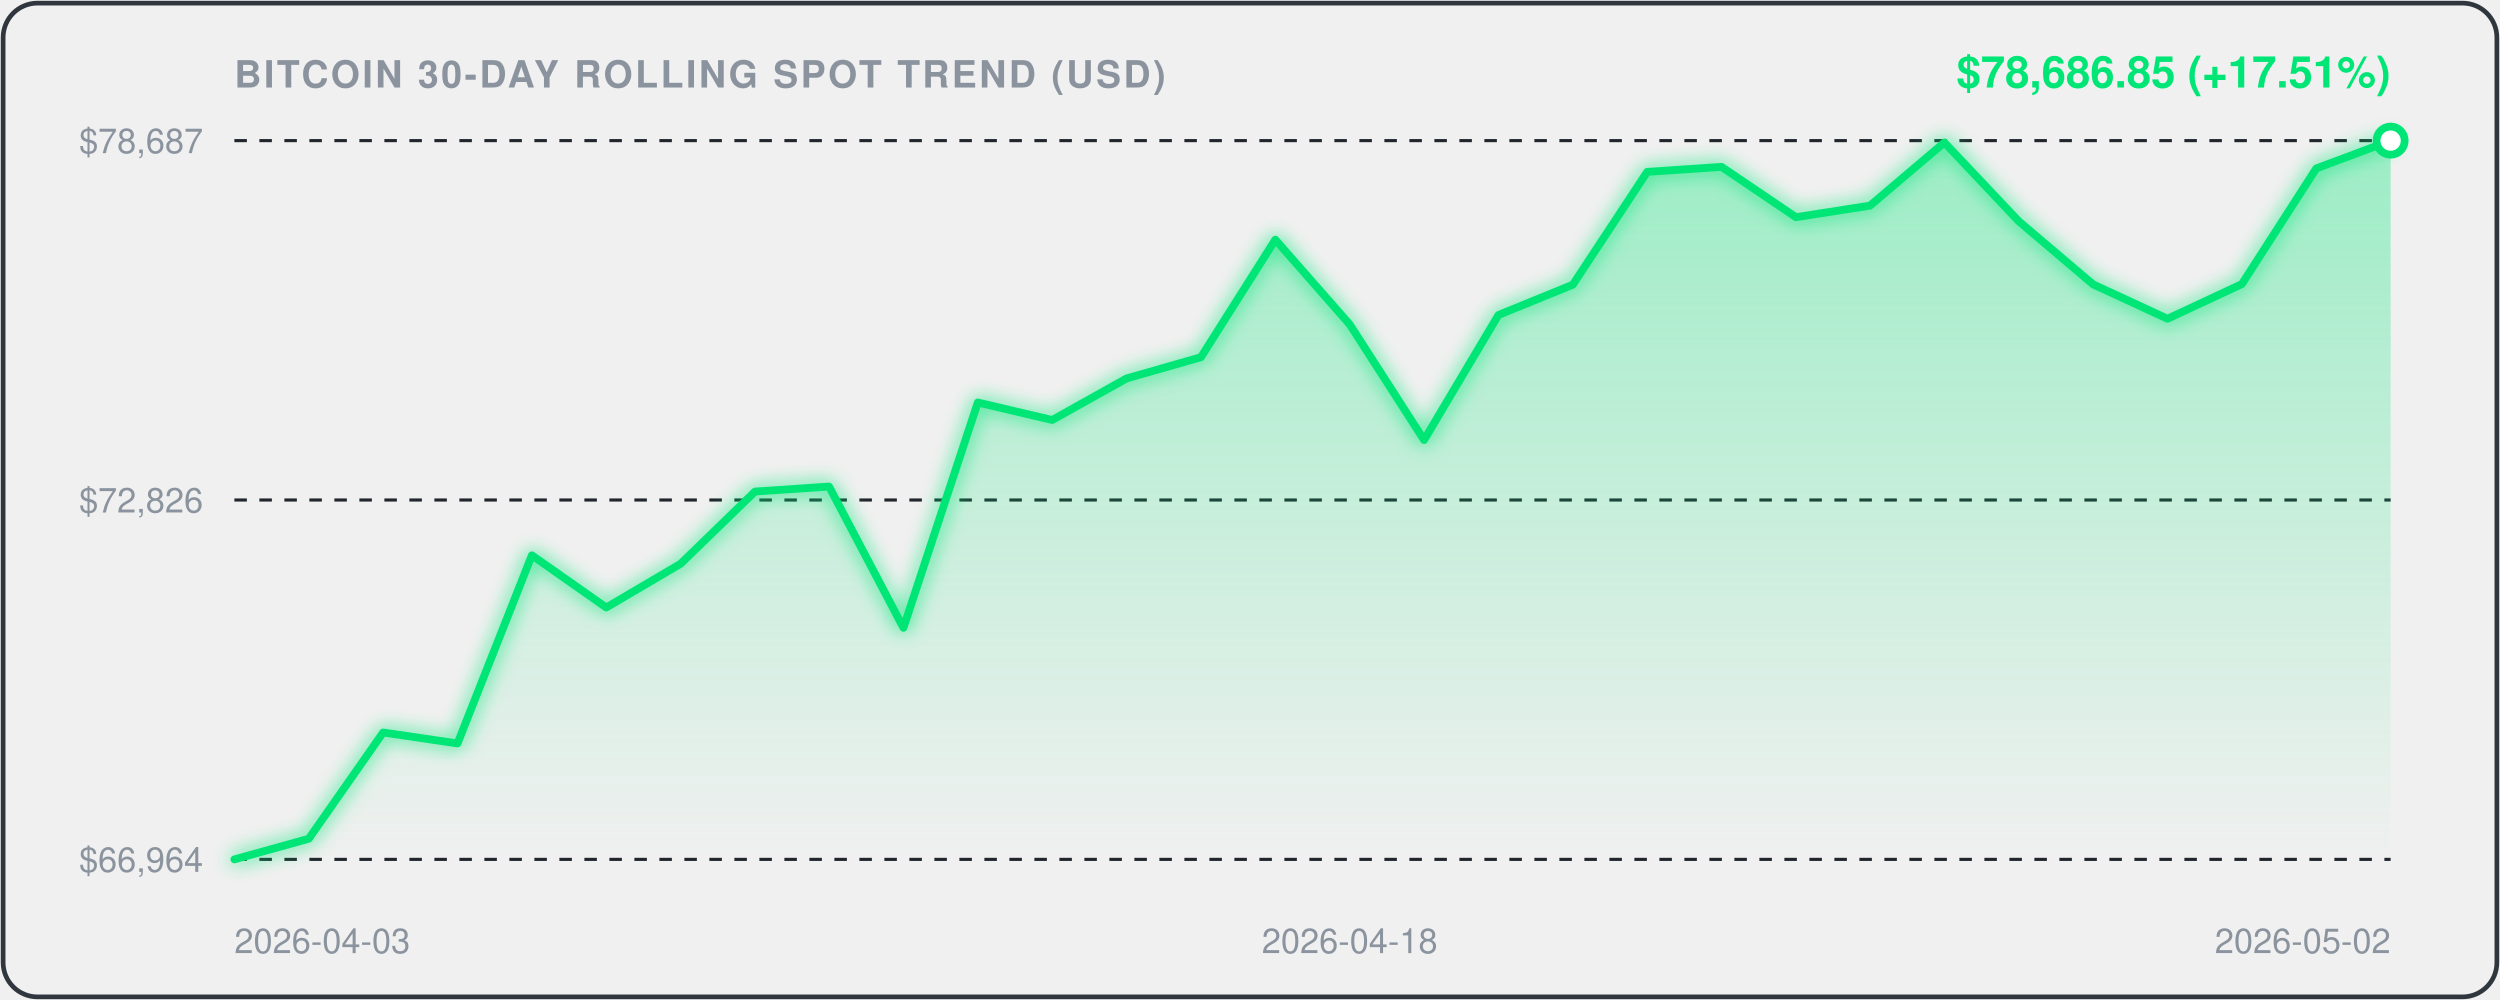
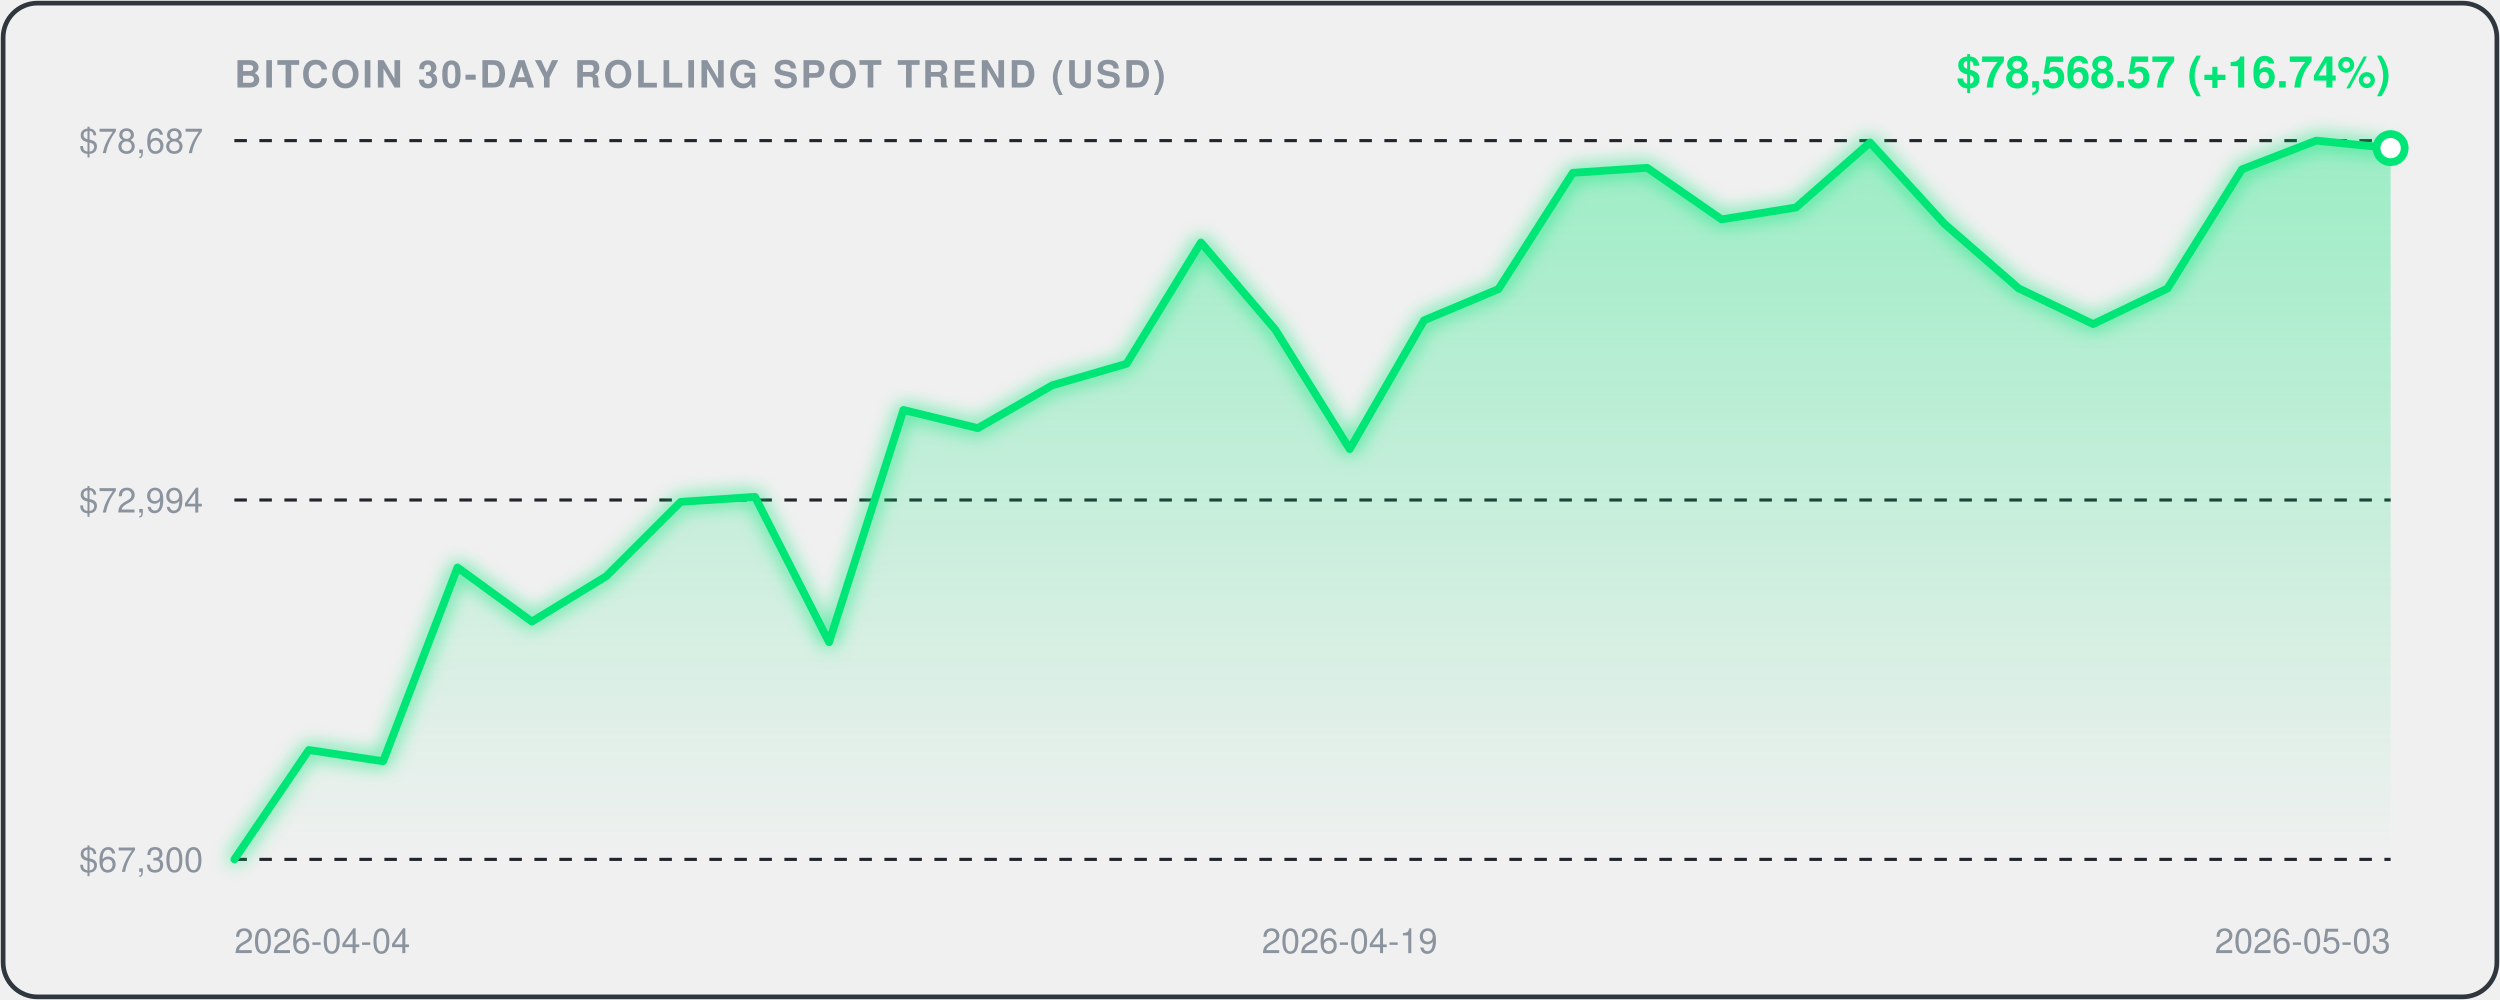
<svg xmlns="http://www.w3.org/2000/svg" viewBox="0 0 800 320" width="100%" height="100%" style="background:#0d1117;border-radius:12px;font-family:-apple-system,BlinkMacSystemFont,'Segoe UI',Helvetica,Arial,sans-serif;">
  <defs>
    <linearGradient id="areaGrad" x1="0" y1="0" x2="0" y2="1">
      <stop offset="0%" stop-color="rgba(0, 230, 118, 0.35)" />
      <stop offset="100%" stop-color="rgba(0, 230, 118, 0.0)" />
    </linearGradient>
    <filter id="glow" x="-20%" y="-20%" width="140%" height="140%">
      <feGaussianBlur stdDeviation="3" result="blur" />
      <feComposite in="SourceGraphic" in2="blur" operator="over" />
    </filter>
  </defs>
  <rect x="1" y="1" width="798" height="318" rx="11" fill="none" stroke="#30363d" stroke-width="1.5" />
  <text x="75" y="28" fill="#8b949e" font-size="12" font-weight="600" letter-spacing="0.8">BITCOIN 30-DAY ROLLING SPOT TREND (USD)</text>
-   <text x="765" y="28" text-anchor="end" fill="#00E676" font-size="14" font-weight="700">$78,686.85 (+17.51%)</text>
+   <text x="765" y="28" text-anchor="end" fill="#00E676" font-size="14" font-weight="700">$78,568.57 (+16.74%)</text>
  <line x1="75" y1="45" x2="765" y2="45" stroke="#21262d" stroke-width="1" stroke-dasharray="4,4" />
  <text x="65" y="49" text-anchor="end" fill="#8b949e" font-size="11">$78,687</text>
  <line x1="75" y1="160.0" x2="765" y2="160.0" stroke="#21262d" stroke-width="1" stroke-dasharray="4,4" />
-   <text x="65" y="164.0" text-anchor="end" fill="#8b949e" font-size="11">$72,826</text>
+   <text x="65" y="164.0" text-anchor="end" fill="#8b949e" font-size="11">$72,994</text>
  <line x1="75" y1="275" x2="765" y2="275" stroke="#21262d" stroke-width="1" stroke-dasharray="4,4" />
-   <text x="65" y="279" text-anchor="end" fill="#8b949e" font-size="11">$66,964</text>
-   <path d="M 75.0,275.0 L 98.8,268.4 L 122.6,234.4 L 146.4,237.9 L 170.2,177.7 L 194.0,194.4 L 217.8,180.4 L 241.6,157.3 L 265.3,155.7 L 289.1,200.9 L 312.9,128.8 L 336.7,134.4 L 360.5,121.1 L 384.3,114.3 L 408.1,76.7 L 431.9,103.8 L 455.7,140.8 L 479.5,100.8 L 503.3,91.1 L 527.1,55.0 L 550.9,53.4 L 574.7,69.5 L 598.4,65.8 L 622.2,45.6 L 646.0,70.8 L 669.8,91.0 L 693.6,102.0 L 717.4,90.9 L 741.2,53.9 L 765.0,45.0 L 765.0,275.0 L 75.0,275.0 Z" fill="url(#areaGrad)" />
-   <path d="M 75.0,275.0 L 98.8,268.4 L 122.6,234.4 L 146.4,237.9 L 170.2,177.7 L 194.0,194.4 L 217.8,180.4 L 241.6,157.3 L 265.3,155.7 L 289.1,200.9 L 312.9,128.8 L 336.7,134.4 L 360.5,121.1 L 384.3,114.3 L 408.1,76.7 L 431.9,103.8 L 455.7,140.8 L 479.5,100.8 L 503.3,91.1 L 527.1,55.0 L 550.9,53.4 L 574.7,69.5 L 598.4,65.8 L 622.2,45.6 L 646.0,70.8 L 669.8,91.0 L 693.6,102.0 L 717.4,90.9 L 741.2,53.9 L 765.0,45.0" fill="none" stroke="#00E676" stroke-width="2.5" stroke-linecap="round" stroke-linejoin="round" filter="url(#glow)" />
-   <circle cx="765.0" cy="45.0" r="4.5" fill="#ffffff" stroke="#00E676" stroke-width="2.5" />
-   <text x="75.0" y="305" fill="#8b949e" font-size="11" text-anchor="start">2026-04-03</text>
-   <text x="431.9" y="305" fill="#8b949e" font-size="11" text-anchor="middle">2026-04-18</text>
-   <text x="765.0" y="305" fill="#8b949e" font-size="11" text-anchor="end">2026-05-02</text>
+   <text x="65" y="279" text-anchor="end" fill="#8b949e" font-size="11">$67,300</text>
+   <path d="M 75.0,275.0 L 98.8,240.0 L 122.6,243.6 L 146.4,181.6 L 170.2,198.9 L 194.0,184.4 L 217.8,160.6 L 241.6,159.0 L 265.3,205.5 L 289.1,131.2 L 312.9,137.0 L 336.7,123.3 L 360.5,116.4 L 384.3,77.6 L 408.1,105.5 L 431.9,143.7 L 455.7,102.5 L 479.5,92.5 L 503.3,55.3 L 527.1,53.7 L 550.9,70.2 L 574.7,66.4 L 598.4,45.6 L 622.2,71.6 L 646.0,92.3 L 669.8,103.7 L 693.6,92.3 L 717.4,54.2 L 741.2,45.0 L 765.0,47.4 L 765.0,275.0 L 75.0,275.0 Z" fill="url(#areaGrad)" />
+   <path d="M 75.0,275.0 L 98.8,240.0 L 122.6,243.6 L 146.4,181.6 L 170.2,198.9 L 194.0,184.4 L 217.8,160.6 L 241.6,159.0 L 265.3,205.5 L 289.1,131.2 L 312.9,137.0 L 336.7,123.3 L 360.5,116.4 L 384.3,77.6 L 408.1,105.5 L 431.9,143.7 L 455.7,102.5 L 479.5,92.5 L 503.3,55.3 L 527.1,53.7 L 550.9,70.2 L 574.7,66.4 L 598.4,45.6 L 622.2,71.6 L 646.0,92.3 L 669.8,103.7 L 693.6,92.3 L 717.4,54.2 L 741.2,45.0 L 765.0,47.4" fill="none" stroke="#00E676" stroke-width="2.5" stroke-linecap="round" stroke-linejoin="round" filter="url(#glow)" />
+   <circle cx="765.0" cy="47.4" r="4.5" fill="#ffffff" stroke="#00E676" stroke-width="2.5" />
+   <text x="75.0" y="305" fill="#8b949e" font-size="11" text-anchor="start">2026-04-04</text>
+   <text x="431.9" y="305" fill="#8b949e" font-size="11" text-anchor="middle">2026-04-19</text>
+   <text x="765.0" y="305" fill="#8b949e" font-size="11" text-anchor="end">2026-05-03</text>
</svg>
